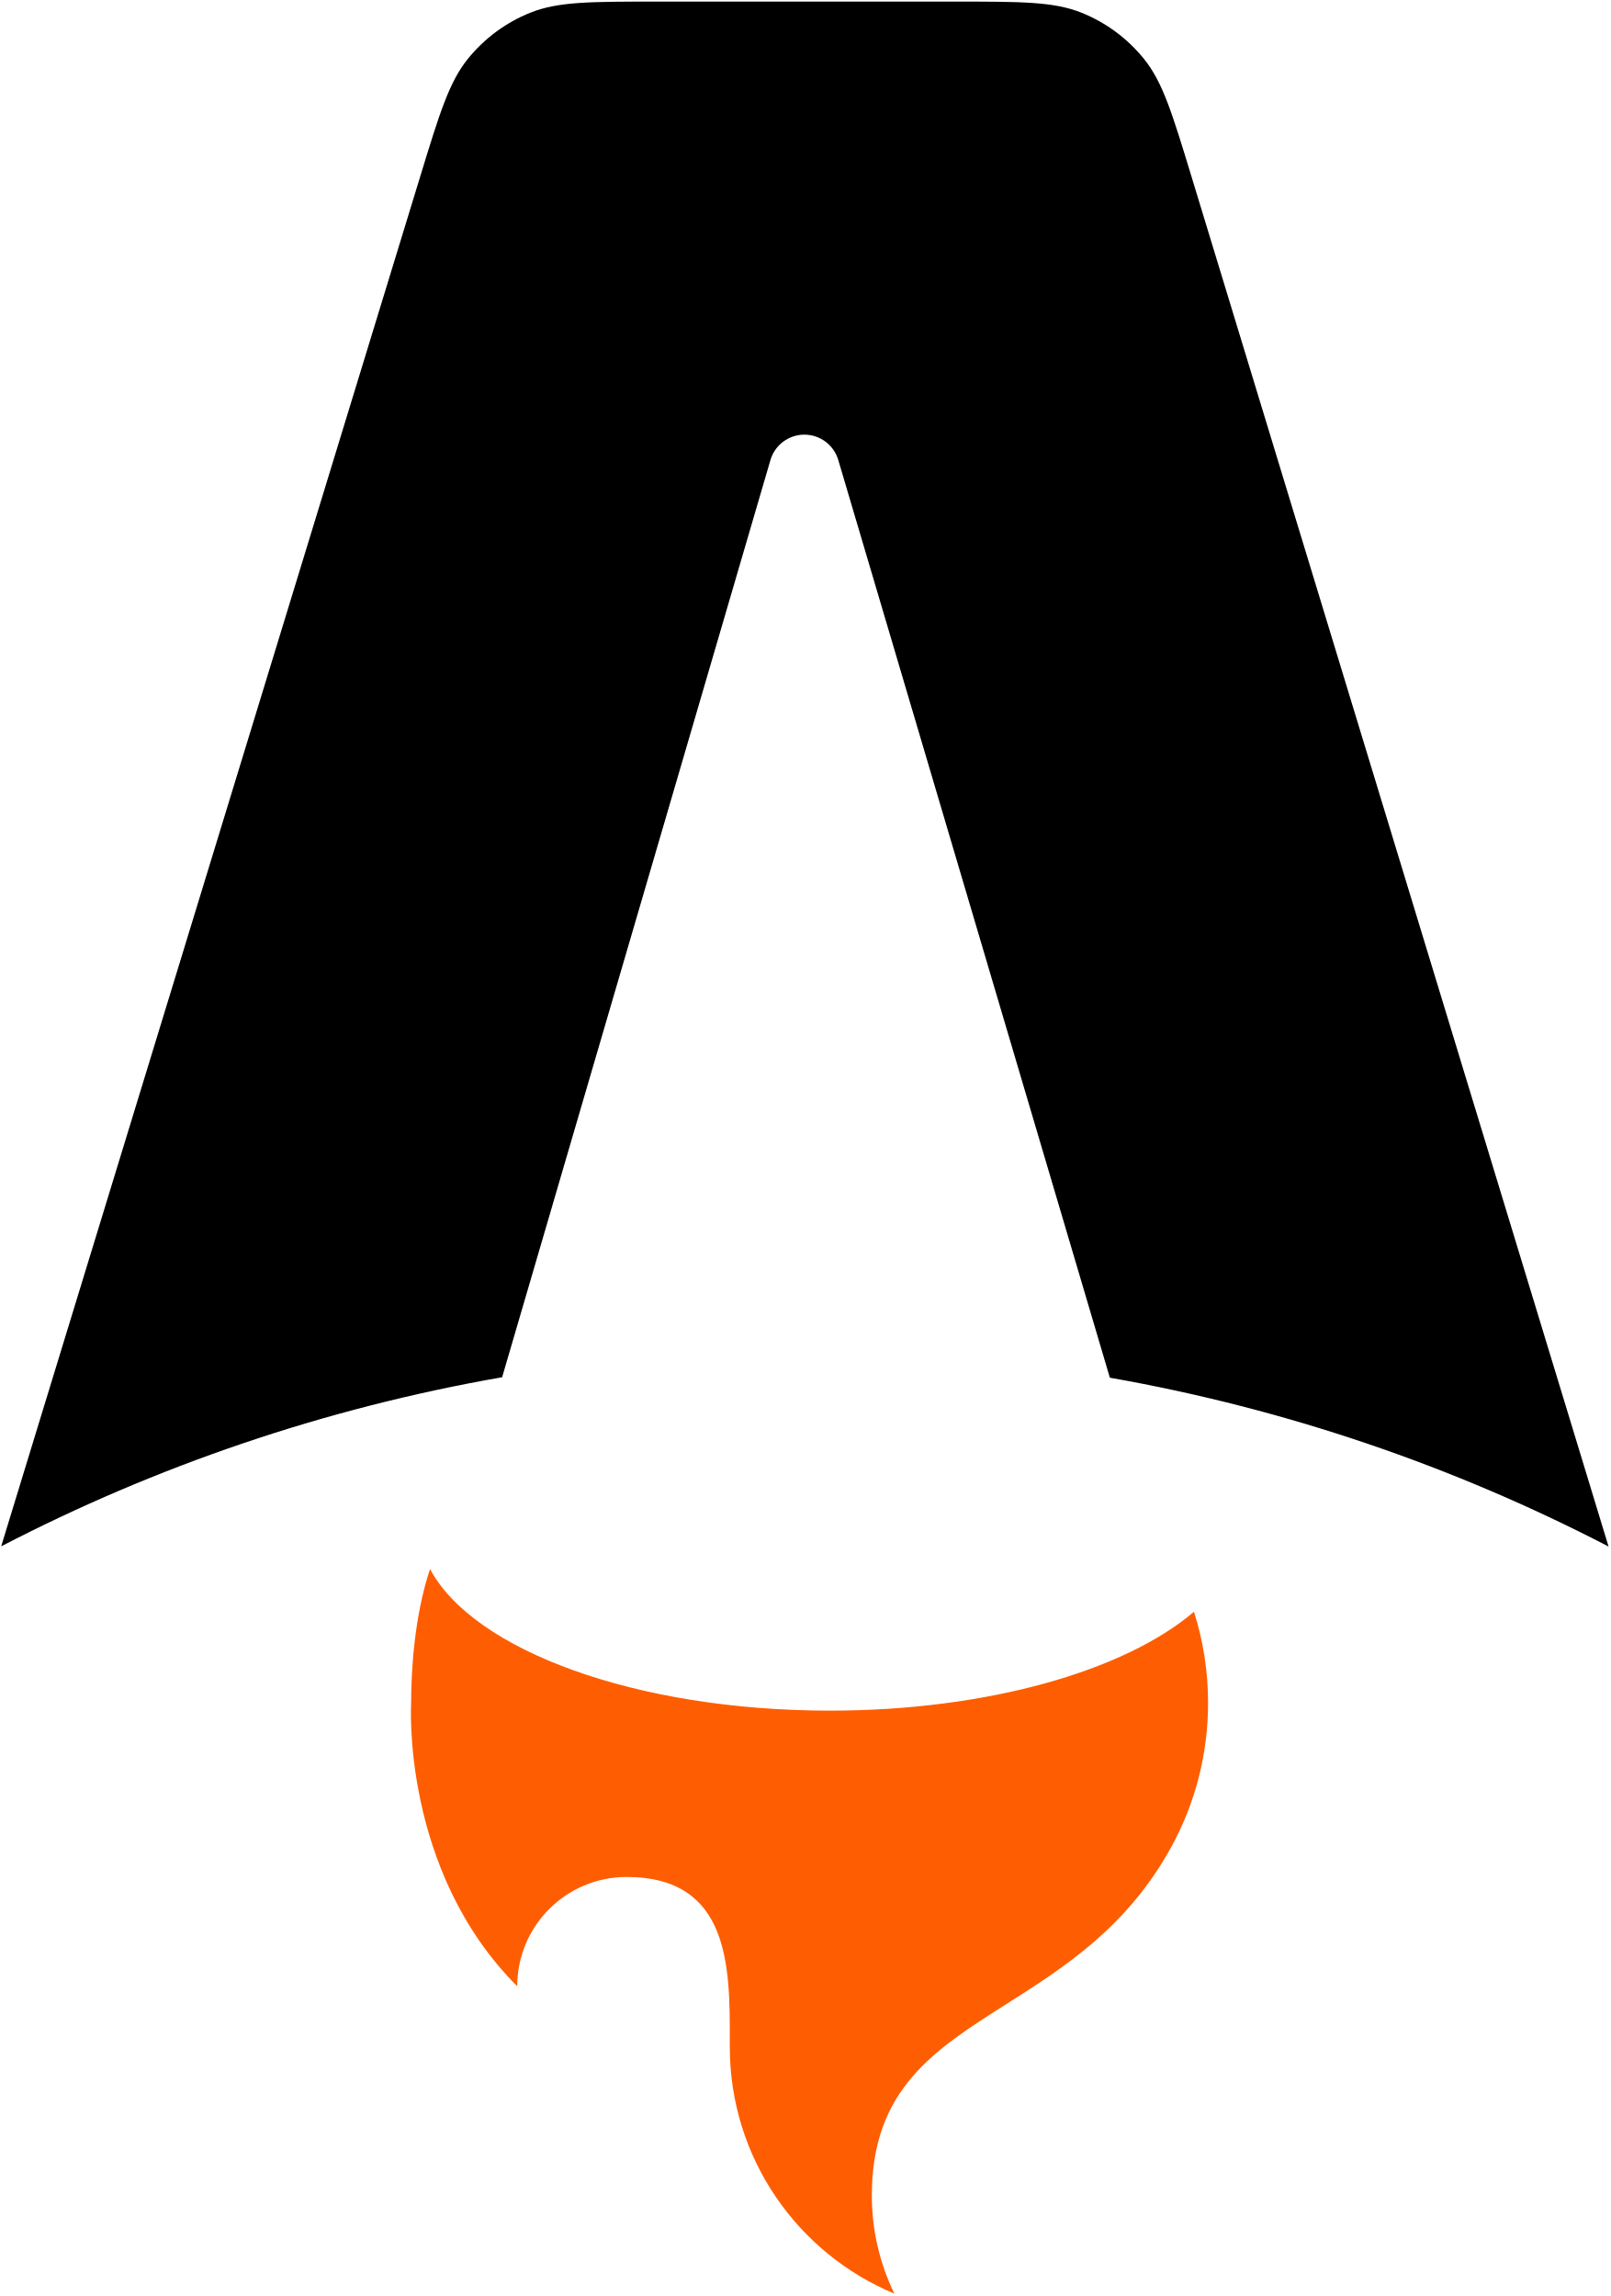
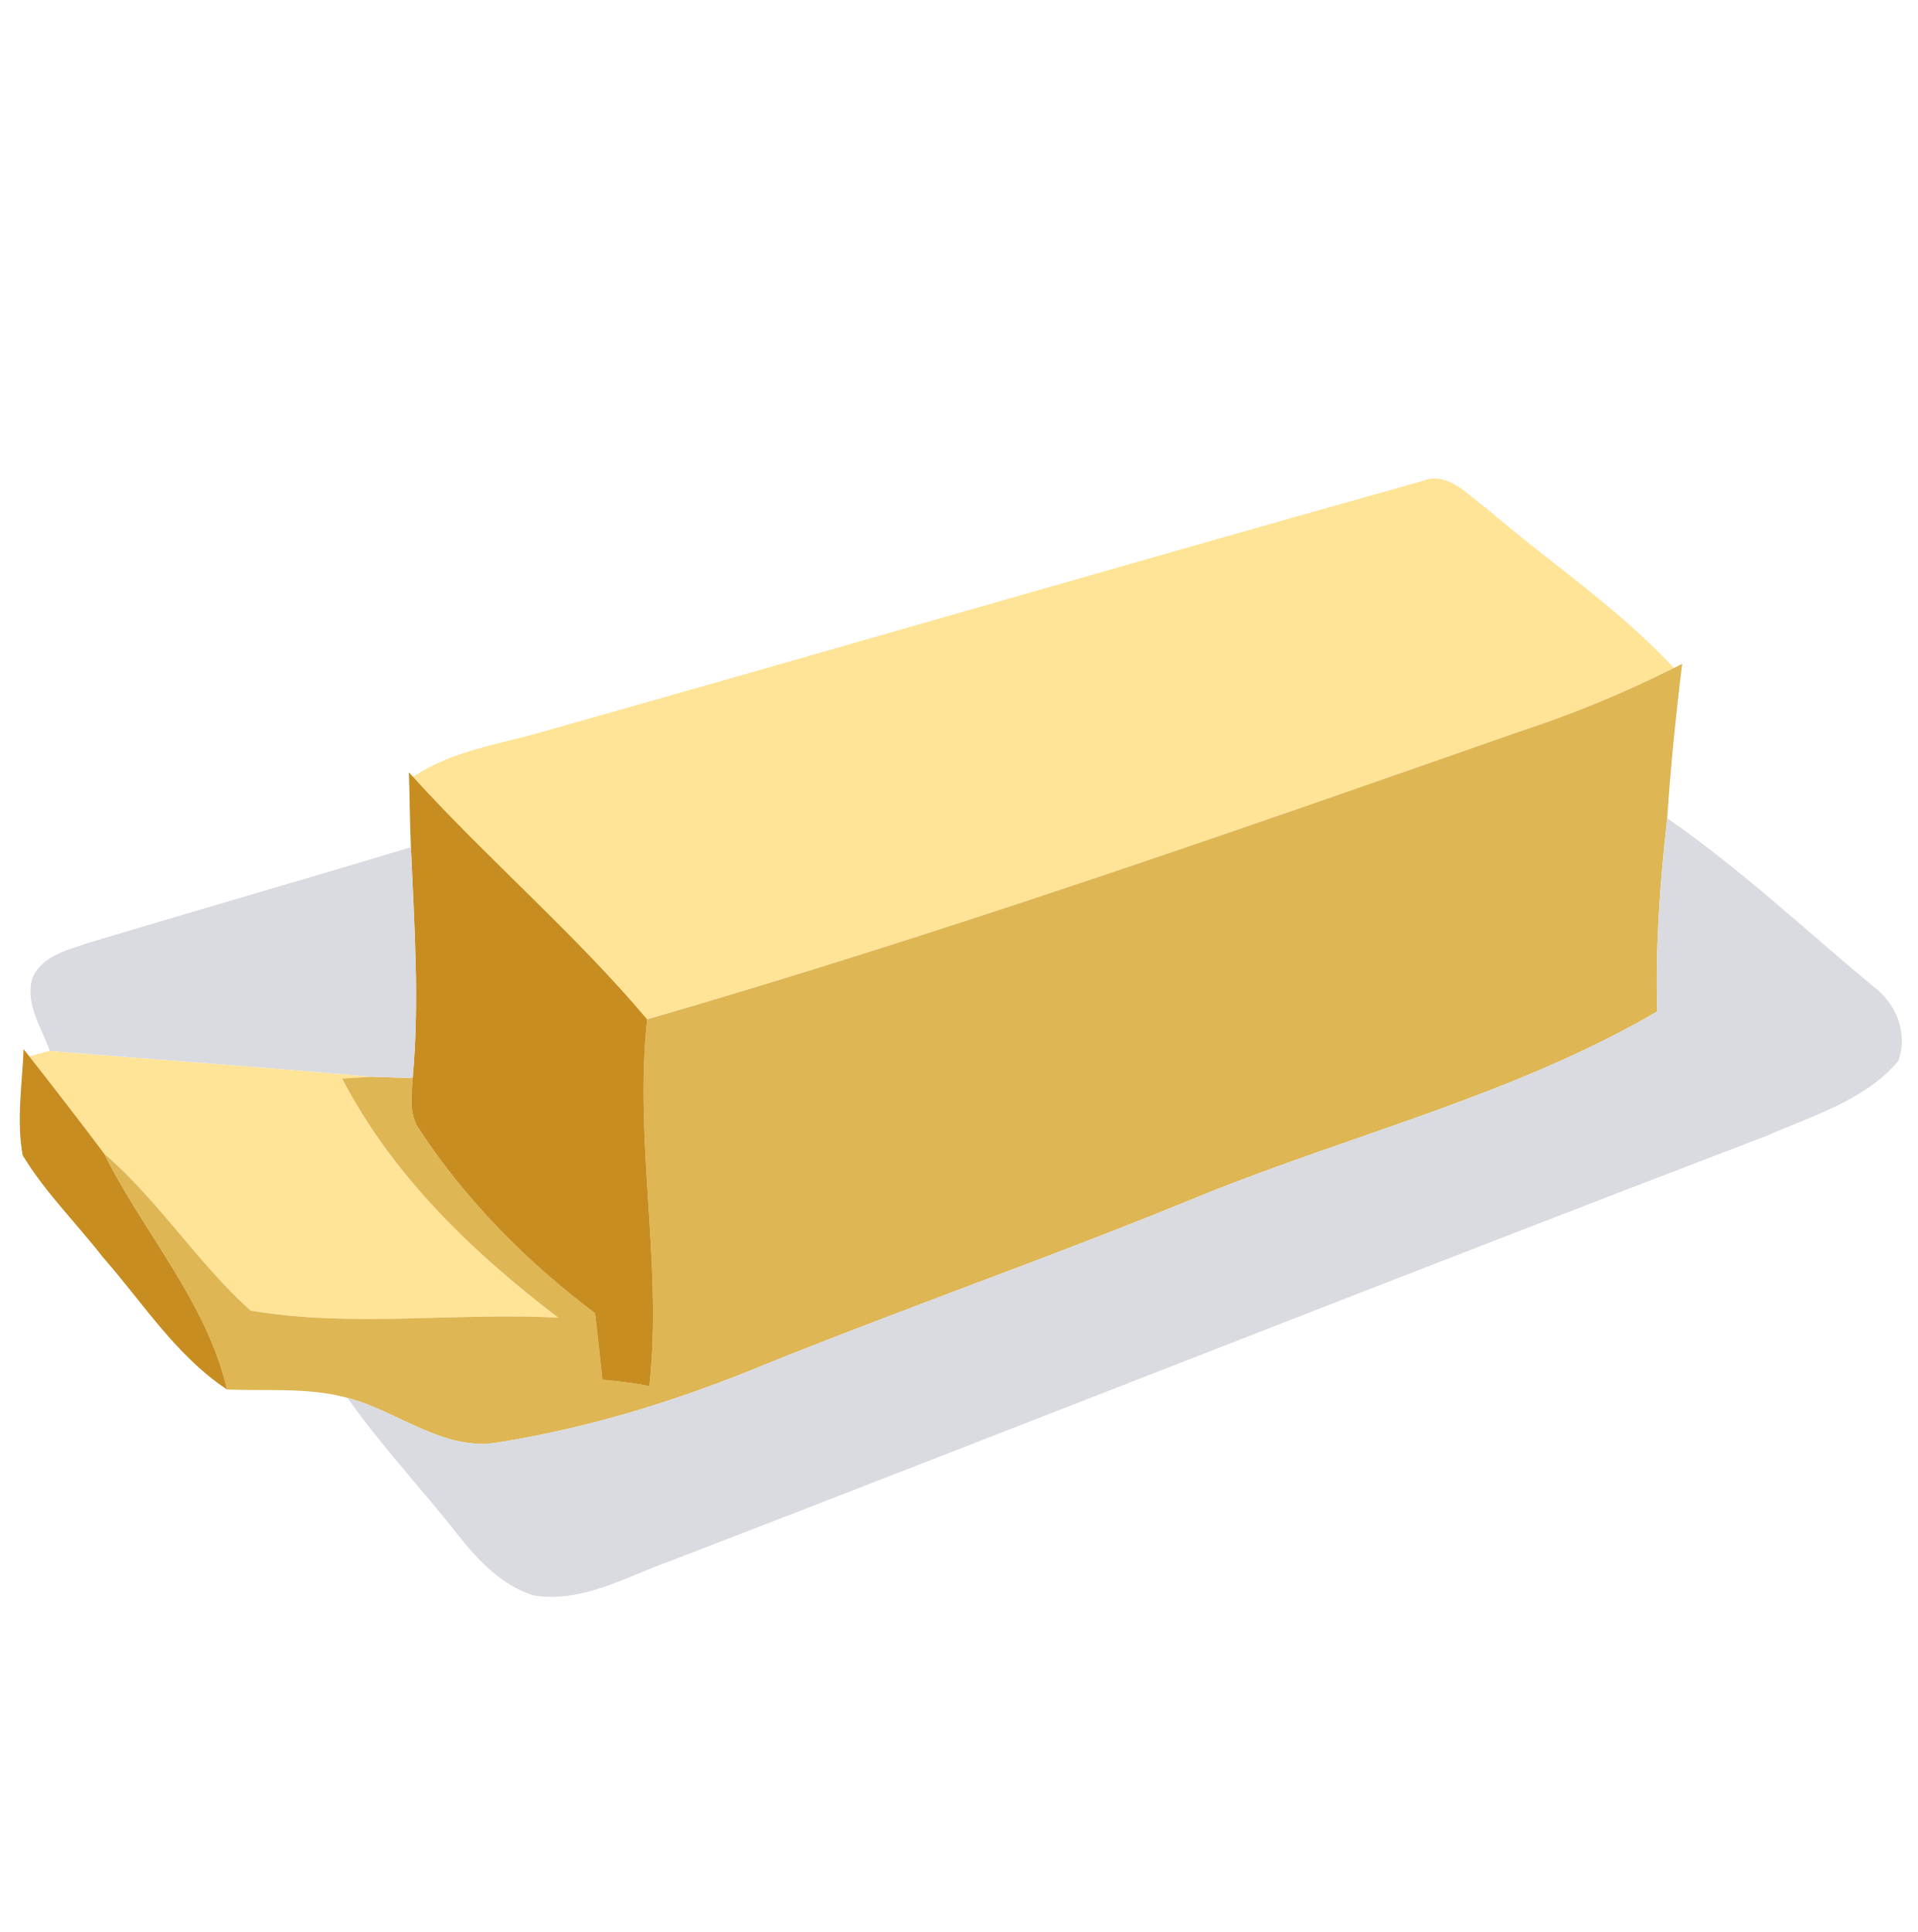
- <svg viewBox="0 0 627 894" fill="none">
-   <path fill-rule="evenodd" clip-rule="evenodd" d="M445.433 22.983C452.722 32.032 456.439 44.243 463.873 68.665L626.281 602.176C566.234 571.026 500.957 548.56 432.115 536.439L326.371 179.099C324.641 173.252 319.27 169.241 313.173 169.241C307.06 169.241 301.68 173.273 299.963 179.14L195.5 536.259C126.338 548.325 60.763 570.832 0.459 602.095L163.664 68.541C171.121 44.162 174.85 31.972 182.14 22.939C188.575 14.965 196.946 8.772 206.454 4.95C217.224 0.622 229.971 0.622 255.466 0.622H372.034C397.562 0.622 410.326 0.622 421.106 4.96C430.622 8.789 438.998 14.995 445.433 22.983Z" fill="currentColor" />
-   <path fill-rule="evenodd" clip-rule="evenodd" d="M464.867 627.566C438.094 650.46 384.655 666.073 323.101 666.073C247.551 666.073 184.229 642.553 167.426 610.921C161.419 629.05 160.072 649.798 160.072 663.052C160.072 663.052 156.114 728.134 201.38 773.401C201.38 749.896 220.435 730.842 243.939 730.842C284.226 730.842 284.181 765.99 284.144 794.506C284.143 795.36 284.142 796.209 284.142 797.051C284.142 840.333 310.595 877.436 348.215 893.075C342.596 881.518 339.444 868.54 339.444 854.825C339.444 813.545 363.679 798.175 391.845 780.311C414.255 766.098 439.155 750.307 456.315 718.629C465.268 702.101 470.352 683.17 470.352 663.052C470.352 650.68 468.43 638.757 464.867 627.566Z" fill="#FF5D01" />
+ <svg xmlns="http://www.w3.org/2000/svg" width="395" height="398" viewBox="0 0 395 398" fill="none">
+   <path d="M111.699 150.769C172.204 133.67 232.553 116.075 293.059 99.081C298.317 96.986 302.319 101.961 306.164 104.658C319.008 115.708 333.265 125.134 344.853 137.598C334.547 142.783 323.848 147.181 312.861 150.769C253.402 171.585 193.864 192.428 133.332 209.997C118.369 192.271 100.66 177.162 85.095 160.038C93.021 154.67 102.7 153.387 111.699 150.769Z" fill="#FFE498" />
+   <path d="M10.254 216.491C32.306 218.298 54.411 219.843 76.489 221.807C74.998 221.911 71.989 222.095 70.498 222.199C80.857 242.178 97.311 257.967 115.021 271.452C93.937 270.326 72.46 273.547 51.612 269.986C40.651 260.14 32.699 247.31 21.45 237.648C16.402 230.893 11.222 224.242 6.043 217.617C7.089 217.329 9.208 216.779 10.254 216.491Z" fill="#FFE498" />
+   <path d="M344.853 137.598L346.554 136.76C345.246 147.339 344.173 157.917 343.467 168.548C341.976 181.771 341.008 195.046 341.4 208.374C312.233 225.394 279.142 233.511 248.013 246.053C218.27 258.334 187.847 268.912 158 280.931C140.317 288.288 121.901 294.049 102.962 297.086C91.53 299.233 82.113 290.697 71.597 287.974C63.54 285.748 55.038 286.586 46.772 286.246C42.508 268.074 29.586 254.039 21.45 237.648C32.699 247.31 40.651 260.14 51.612 269.986C72.46 273.547 93.937 270.326 115.021 271.452C97.311 257.967 80.857 242.178 70.498 222.199C71.989 222.095 74.998 221.911 76.489 221.807C79.314 221.911 82.165 221.99 85.016 222.095C84.833 225.682 84.18 229.662 86.455 232.778C96.082 247.415 108.612 260.009 122.581 270.535C123.13 275.091 123.627 279.674 124.098 284.23C127.368 284.492 130.585 284.937 133.777 285.539C136.55 260.35 130.559 235.187 133.332 209.997C193.864 192.428 253.402 171.585 312.861 150.769C323.848 147.182 334.547 142.783 344.853 137.598Z" fill="#DEB654" />
+   <path d="M84.232 159.095L85.095 160.038C100.66 177.162 118.369 192.271 133.332 209.997C130.559 235.187 136.55 260.35 133.777 285.539C130.585 284.937 127.368 284.491 124.098 284.23C123.627 279.674 123.13 275.091 122.581 270.535C108.612 260.009 96.082 247.415 86.455 232.778C84.18 229.662 84.834 225.682 85.017 222.094C86.455 206.253 85.331 190.359 84.65 174.518C84.415 169.386 84.415 164.227 84.232 159.095Z" fill="#C88D20" />
+   <path d="M4.866 216.125L6.043 217.617C11.222 224.242 16.402 230.892 21.45 237.648C29.586 254.039 42.508 268.074 46.772 286.246C36.23 279.255 29.429 268.336 21.189 258.988C15.748 251.971 9.313 245.66 4.682 238.015C3.348 230.788 4.578 223.378 4.866 216.125Z" fill="#C88D20" />
+   <path d="M343.467 168.548C358.43 178.917 371.771 191.407 385.74 203.059C390.579 206.594 393.169 212.721 391.076 218.56C384.196 226.729 373.497 229.767 364.08 233.93C288.742 262.732 213.719 292.425 138.459 321.437C129.251 324.658 120.043 330.314 109.92 328.664C103.485 326.648 98.645 321.621 94.565 316.489C87.057 306.853 78.608 297.976 71.597 287.974C82.113 290.697 91.53 299.233 102.962 297.086C121.901 294.049 140.317 288.288 158 280.93C187.847 268.912 218.27 258.334 248.013 246.053C279.142 233.511 312.233 225.394 341.4 208.374C341.008 195.046 341.976 181.771 343.467 168.548Z" fill="#D9DBE1" />
+   <path d="M18.154 194.261C40.285 187.584 62.52 181.221 84.65 174.518C85.331 190.36 86.455 206.253 85.017 222.095C82.165 221.99 79.314 221.911 76.489 221.807C54.411 219.843 32.306 218.298 10.254 216.491C8.58 211.673 5.206 206.986 6.618 201.619C8.528 196.932 13.838 195.727 18.154 194.261Z" fill="#D9DBE1" />
</svg>
